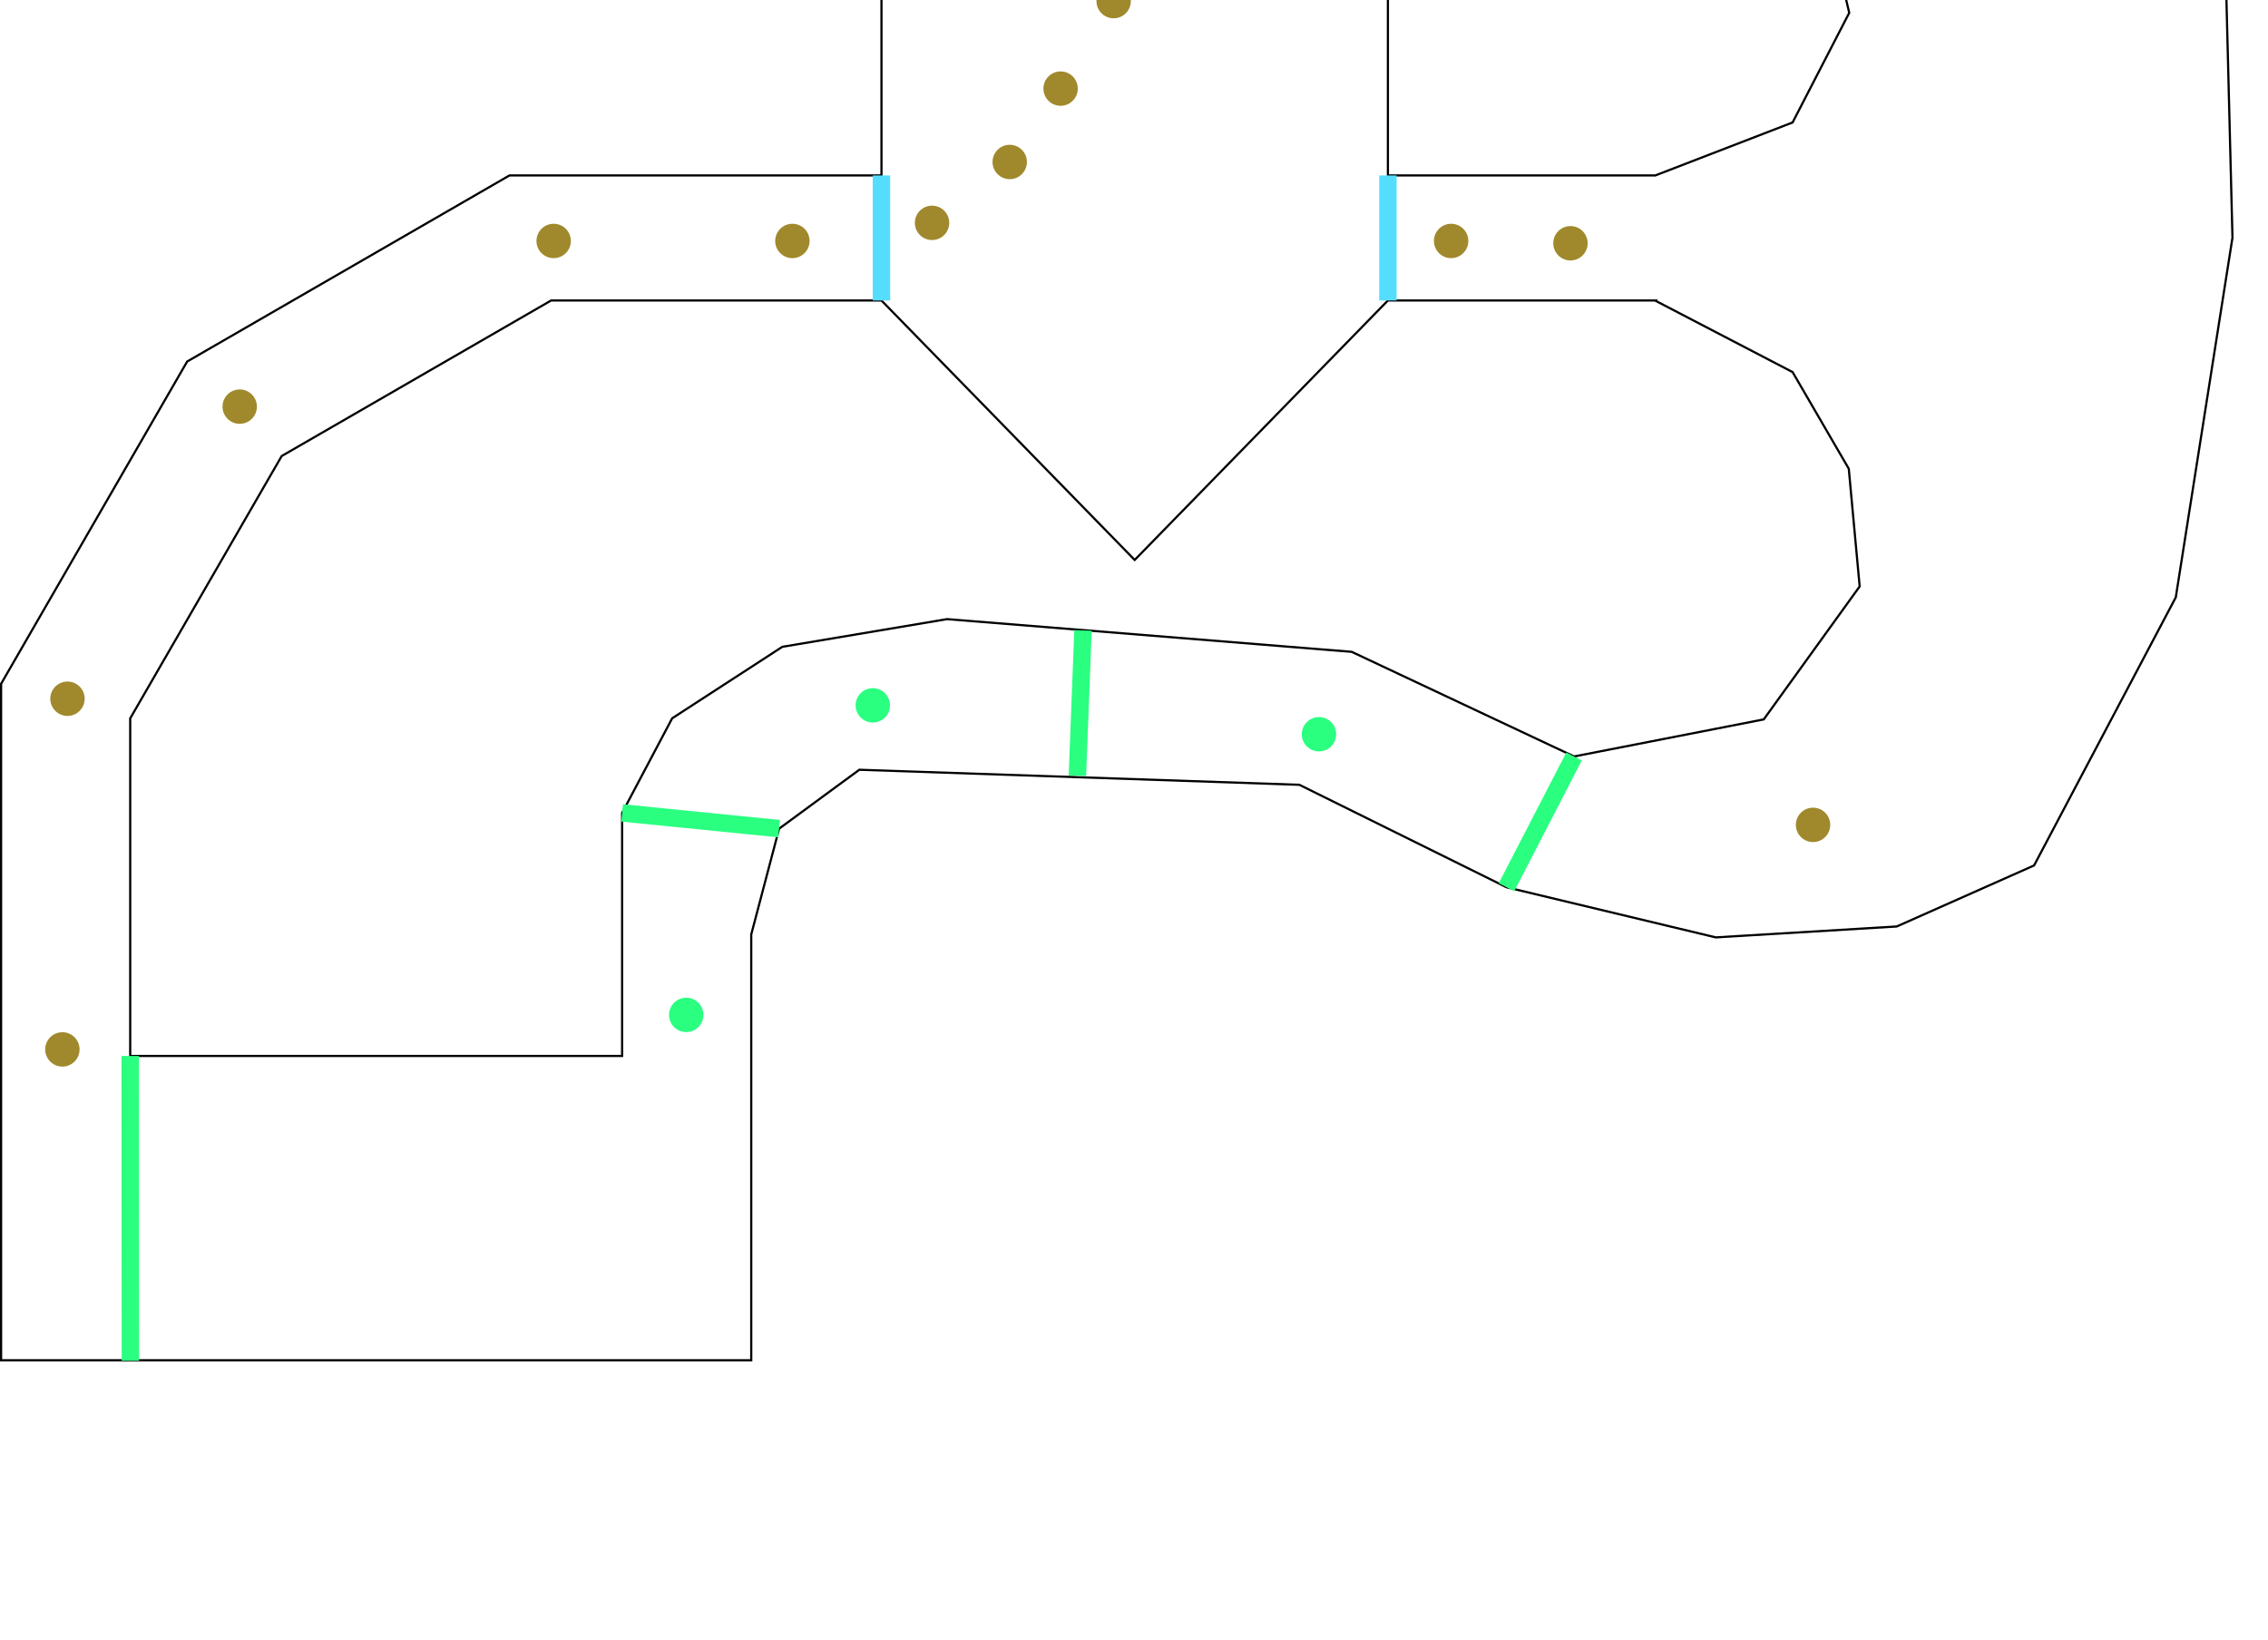
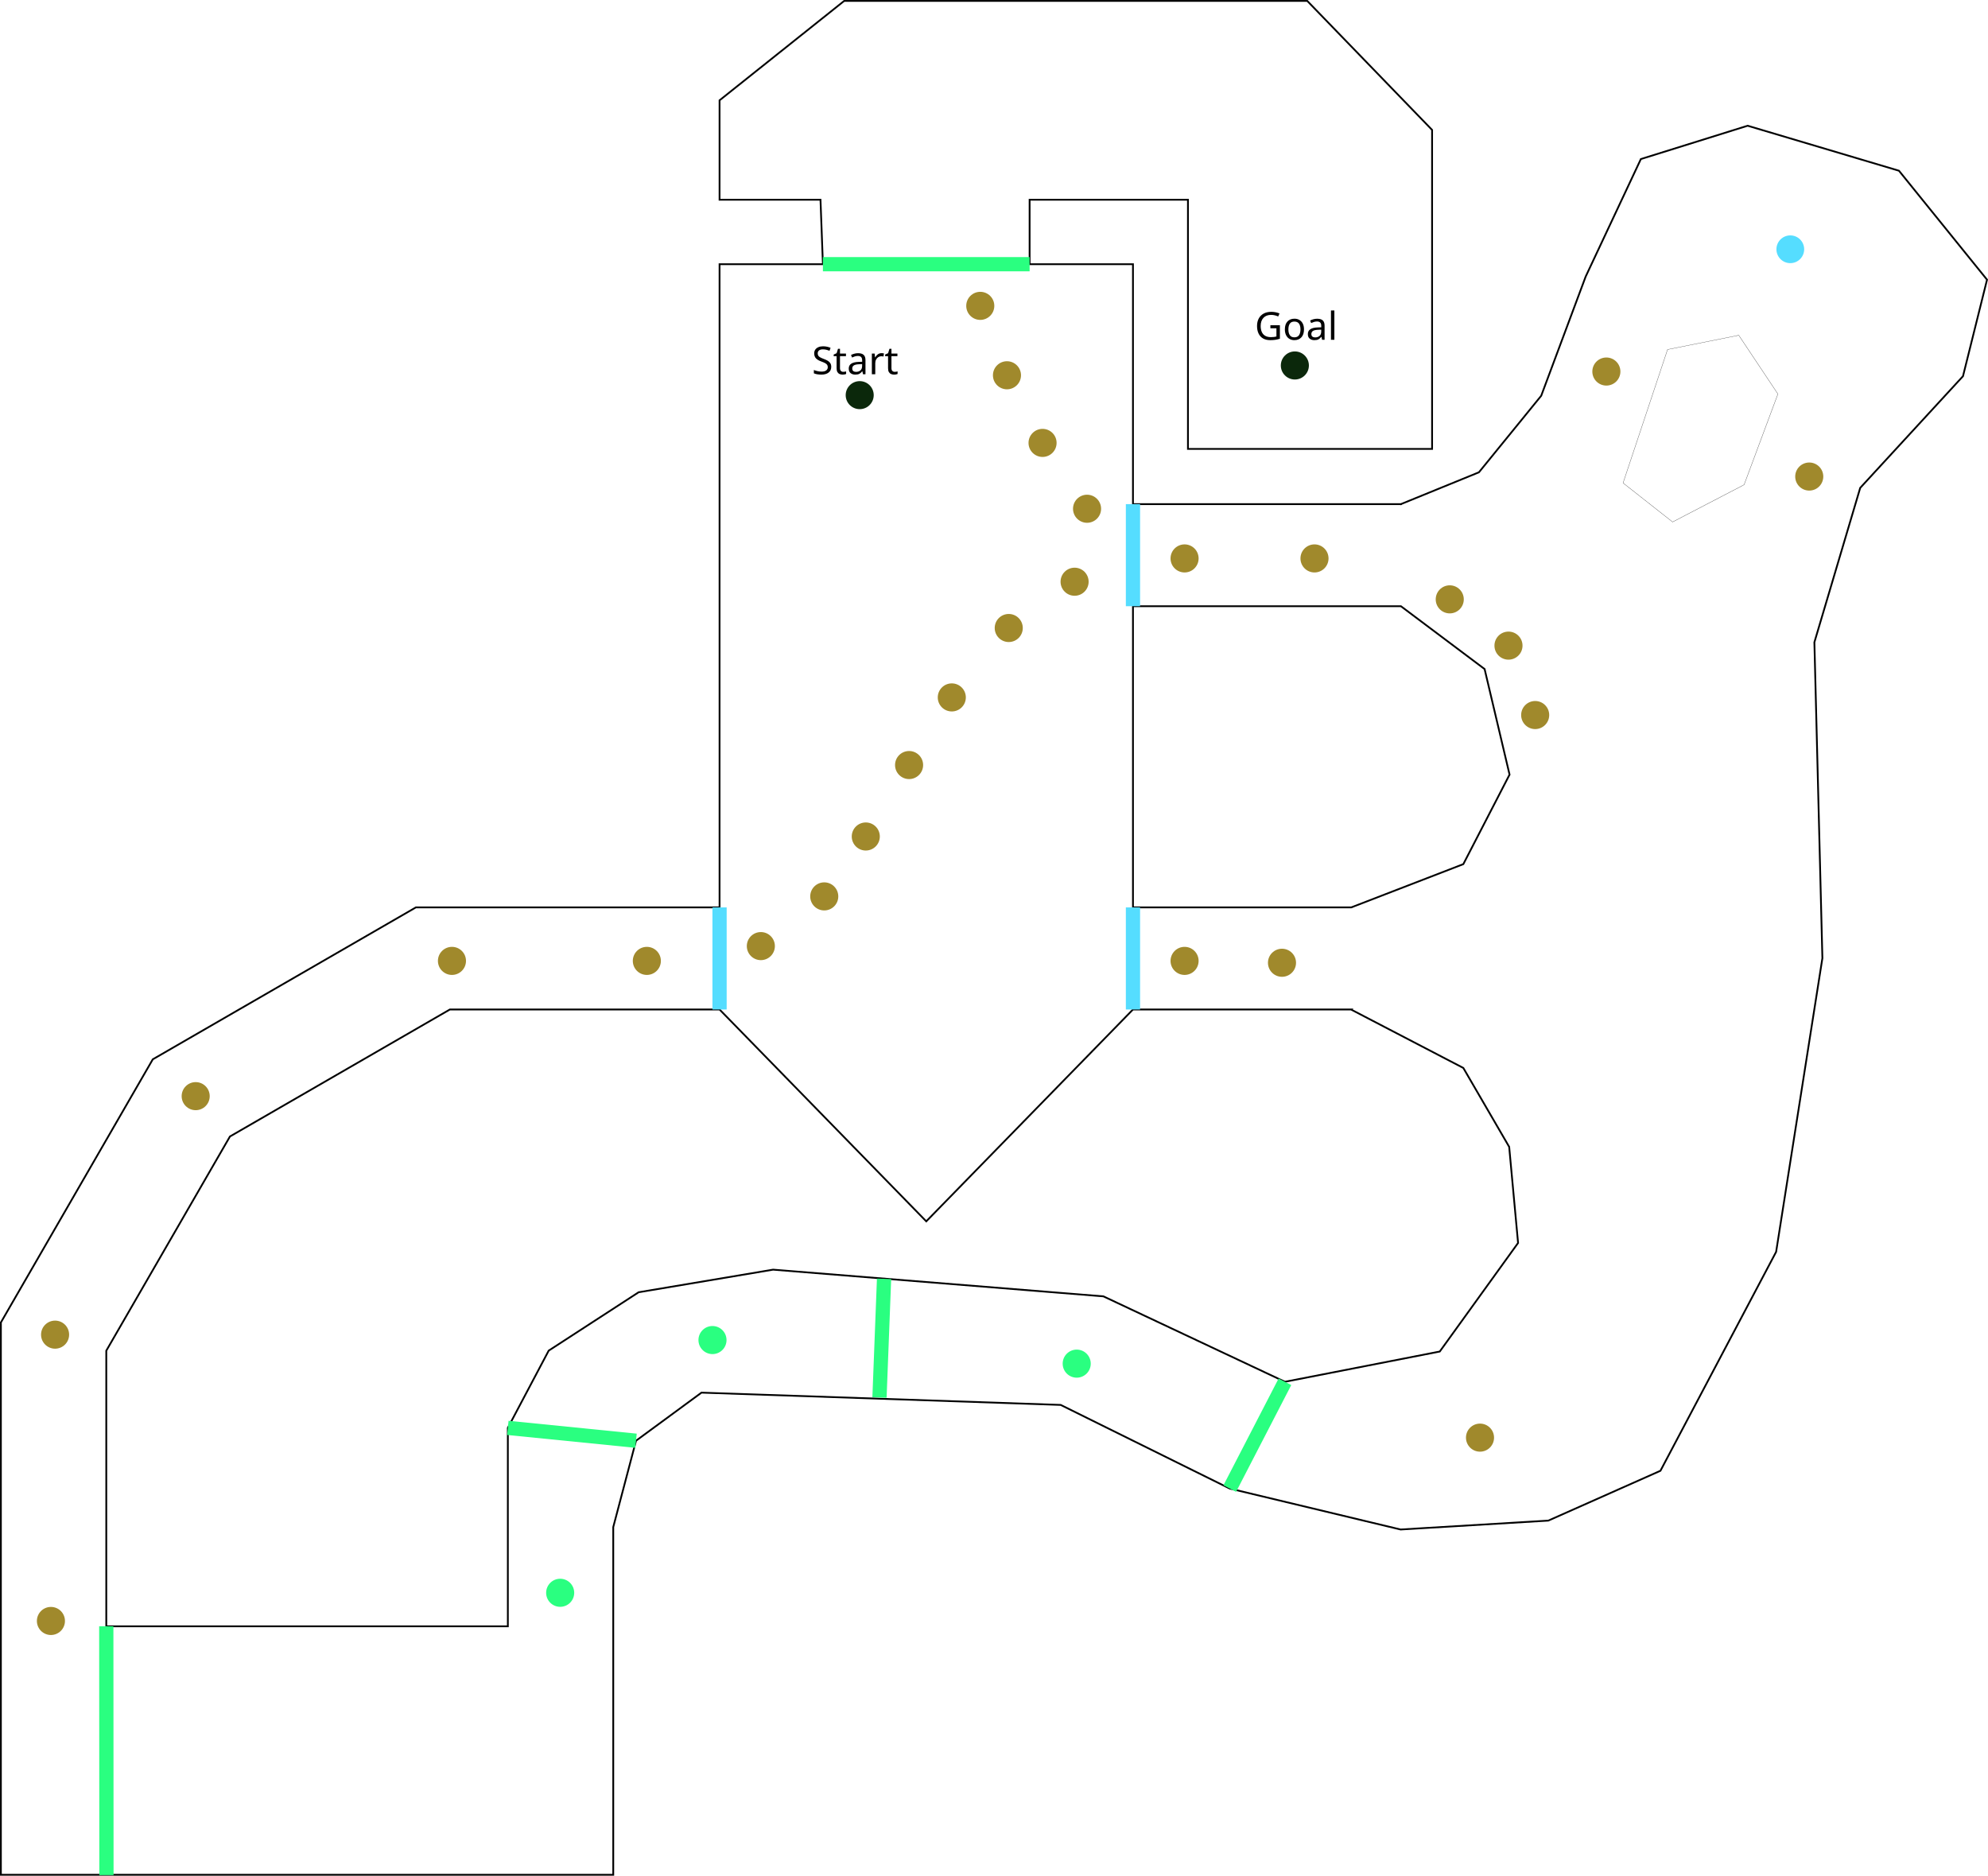
- <svg xmlns="http://www.w3.org/2000/svg" width="8322.367" height="6016.173" viewBox="0 0 2201.96 1591.779" version="1.1" id="svg8">
+ <svg xmlns="http://www.w3.org/2000/svg" id="svg8" version="1.1" viewBox="0 0 2364.428 2230.688" height="8430.946" width="8936.419">
  <defs id="defs2">
-     <marker orient="auto" refY="0" refX="0" id="Arrow1Lend" style="overflow:visible">
-       <path id="path1171" d="M 0,0 5,-5 -12.5,0 5,5 Z" style="fill:#000000;fill-opacity:1;fill-rule:evenodd;stroke:#000000;stroke-width:1pt;stroke-opacity:1" transform="matrix(-0.8,0,0,-0.8,-10,0)" />
+     <marker style="overflow:visible" id="Arrow1Lend" refX="0" refY="0" orient="auto">
+       <path transform="matrix(-0.8,0,0,-0.8,-10,0)" style="fill:#000000;fill-opacity:1;fill-rule:evenodd;stroke:#000000;stroke-width:1pt;stroke-opacity:1" d="M 0,0 5,-5 -12.5,0 5,5 Z" id="path1171" />
    </marker>
  </defs>
-   <g id="layer1" transform="translate(417.4562,1966.228)">
-     <path style="opacity:1;fill:none;fill-opacity:1;stroke:#000000;stroke-width:2.117;stroke-linecap:square;stroke-linejoin:miter;stroke-miterlimit:4;stroke-dasharray:none;stroke-dashoffset:0;stroke-opacity:1" d="m 930.038,-2154.053 h 318.688 l 99.529,74.729 29.679,125.529 -54.988,106.479 -133.305,51.446 H 930.038 Z m -428.034,789.004 -159.901,26.882 -106.961,69.421 -48.589,91.872 v 235.985 h -477.595 v -327.764 l 147.069,-254.759 261.577,-151.038 h 320.744 l 245.845,251.943 245.845,-251.943 h 259.661 l -0.118,0.118 133.364,69.403 54.533,93.831 10.583,114.3 -93.133,129.117 -184.15,35.983 -215.9,-101.6 z m 59.267,-1195.755 H 438.348 l -1.2e-4,764.936 H 77.169 l -312.909,180.678 -180.658,312.943 v 361.358 295.507 h 728.308 v -413.499 l 27.081,-102.713 77.859,-57.197 427.227,14.609 201.083,99.483 203.2,48.683 175.683,-10.583 133.35,-59.267 137.583,-260.35 55.033,-349.25 -9.525,-375.708 54.504,-183.621 122.237,-132.821 28.59,-114.772 -104.76,-129.589 -179.931,-53.503 -127.015,39.63 -65.617,139.7 -52.917,141.817 -74.083,91.017 -92.769,37.845 m 0,0 H 930.038 v -285.333 H 807.115 v -76.67 l 188.322,1e-4 v 296.349 H 1285.799 v -379.37 l -148.51,-153.458 H 586.613 l -148.265,118.24 v 118.24 h 120.05 l 2.872,76.67" id="rect877">
+   <g transform="translate(417.4562,2875.012)" id="layer1">
+     <path id="rect877" d="m 930.038,-2154.053 h 318.688 l 99.529,74.729 29.679,125.529 -54.988,106.479 -133.305,51.446 H 930.038 Z m -428.034,789.004 -159.901,26.882 -106.961,69.421 -48.589,91.872 v 235.985 h -477.595 v -327.764 l 147.069,-254.759 261.577,-151.038 h 320.744 l 245.845,251.943 245.845,-251.943 h 259.661 l -0.118,0.118 133.364,69.403 54.533,93.831 10.583,114.3 -93.133,129.117 -184.15,35.983 -215.9,-101.6 z m 59.267,-1195.755 H 438.348 l -1.2e-4,764.936 H 77.169 l -312.909,180.678 -180.658,312.943 v 361.358 295.507 h 728.308 v -413.499 l 27.081,-102.713 77.859,-57.197 427.227,14.609 201.083,99.483 203.2,48.683 175.683,-10.583 133.35,-59.267 137.583,-260.35 55.033,-349.25 -9.525,-375.708 54.504,-183.621 122.237,-132.821 28.59,-114.772 -104.76,-129.589 -179.931,-53.503 -127.015,39.63 -65.617,139.7 -52.917,141.817 -74.083,91.017 -92.769,37.845 m 0,0 H 930.038 v -285.333 H 807.115 v -76.67 l 188.322,1e-4 v 296.349 H 1285.799 v -379.37 l -148.51,-153.458 H 586.613 l -148.265,118.24 v 118.24 h 120.05 l 2.872,76.67" style="opacity:1;fill:none;fill-opacity:1;stroke:#000000;stroke-width:2.117;stroke-linecap:square;stroke-linejoin:miter;stroke-miterlimit:4;stroke-dasharray:none;stroke-dashoffset:0;stroke-opacity:1">
      </path>
-     <ellipse cy="-2578.563" cx="1711.835" id="circle892" style="opacity:1;fill:#55ddff;fill-opacity:1;stroke:none;stroke-width:0.265;stroke-linecap:square;stroke-linejoin:miter;stroke-miterlimit:4;stroke-dasharray:none;stroke-dashoffset:0;stroke-opacity:1" rx="16.503" ry="16.505">
+     <ellipse ry="16.505" rx="16.503" style="opacity:1;fill:#55ddff;fill-opacity:1;stroke:none;stroke-width:0.265;stroke-linecap:square;stroke-linejoin:miter;stroke-miterlimit:4;stroke-dasharray:none;stroke-dashoffset:0;stroke-opacity:1" id="circle892" cx="1711.835" cy="-2578.563">
      </ellipse>
-     <text id="text63" y="-2469.977" x="1075.231" style="font-style:normal;font-variant:normal;font-weight:normal;font-stretch:normal;font-size:45.861px;line-height:1.25;font-family:'Linux Libertine Mono O';-inkscape-font-specification:'Linux Libertine Mono O';letter-spacing:0px;word-spacing:0px;fill:#000000;fill-opacity:1;stroke:none;stroke-width:0.265" xml:space="preserve" transform="scale(0.9996115,1.000389)">
-       <tspan style="font-style:normal;font-variant:normal;font-weight:normal;font-stretch:normal;font-family:sans-serif;-inkscape-font-specification:sans-serif;stroke-width:0.265" y="-2469.977" x="1075.231" id="tspan61">Goal</tspan>
+     <text transform="scale(0.9996115,1.000389)" xml:space="preserve" style="font-style:normal;font-variant:normal;font-weight:normal;font-stretch:normal;font-size:45.861px;line-height:1.25;font-family:'Linux Libertine Mono O';-inkscape-font-specification:'Linux Libertine Mono O';letter-spacing:0px;word-spacing:0px;fill:#000000;fill-opacity:1;stroke:none;stroke-width:0.265" x="1075.231" y="-2469.977" id="text63">
+       <tspan id="tspan61" x="1075.231" y="-2469.977" style="font-style:normal;font-variant:normal;font-weight:normal;font-stretch:normal;font-family:sans-serif;-inkscape-font-specification:sans-serif;stroke-width:0.265">Goal</tspan>
    </text>
-     <text xml:space="preserve" style="font-style:normal;font-variant:normal;font-weight:normal;font-stretch:normal;font-size:45.861px;line-height:1.25;font-family:'Linux Libertine Mono O';-inkscape-font-specification:'Linux Libertine Mono O';letter-spacing:0px;word-spacing:0px;fill:#000000;fill-opacity:1;stroke:none;stroke-width:0.265" x="548.386" y="-2429.008" id="text59" transform="scale(0.9996115,1.000389)">
-       <tspan id="tspan57" x="548.386" y="-2429.008" style="font-style:normal;font-variant:normal;font-weight:normal;font-stretch:normal;font-family:sans-serif;-inkscape-font-specification:sans-serif;stroke-width:0.265">Start</tspan>
+     <text transform="scale(0.9996115,1.000389)" id="text59" y="-2429.008" x="548.386" style="font-style:normal;font-variant:normal;font-weight:normal;font-stretch:normal;font-size:45.861px;line-height:1.25;font-family:'Linux Libertine Mono O';-inkscape-font-specification:'Linux Libertine Mono O';letter-spacing:0px;word-spacing:0px;fill:#000000;fill-opacity:1;stroke:none;stroke-width:0.265" xml:space="preserve">
+       <tspan style="font-style:normal;font-variant:normal;font-weight:normal;font-stretch:normal;font-family:sans-serif;-inkscape-font-specification:sans-serif;stroke-width:0.265" y="-2429.008" x="548.386" id="tspan57">Start</tspan>
    </text>
-     <circle cy="-2405.078" cx="605.033" id="circle884" style="opacity:1;fill:#0b280b;fill-opacity:1;stroke:none;stroke-width:0.265;stroke-linecap:square;stroke-linejoin:miter;stroke-miterlimit:4;stroke-dasharray:none;stroke-dashoffset:0;stroke-opacity:1" r="16.669">
+     <circle r="16.669" style="opacity:1;fill:#0b280b;fill-opacity:1;stroke:none;stroke-width:0.265;stroke-linecap:square;stroke-linejoin:miter;stroke-miterlimit:4;stroke-dasharray:none;stroke-dashoffset:0;stroke-opacity:1" id="circle884" cx="605.033" cy="-2405.078">
      </circle>
-     <ellipse style="opacity:1;fill:#0b280b;fill-opacity:1;stroke:none;stroke-width:0.265;stroke-linecap:square;stroke-linejoin:miter;stroke-miterlimit:4;stroke-dasharray:none;stroke-dashoffset:0;stroke-opacity:1" id="circle902" cx="1122.581" cy="-2440.367" rx="16.693" ry="16.695">
+     <ellipse ry="16.695" rx="16.693" cy="-2440.367" cx="1122.581" id="circle902" style="opacity:1;fill:#0b280b;fill-opacity:1;stroke:none;stroke-width:0.265;stroke-linecap:square;stroke-linejoin:miter;stroke-miterlimit:4;stroke-dasharray:none;stroke-dashoffset:0;stroke-opacity:1">
      </ellipse>
-     <path id="path912" d="m 438.348,-1674.45 v -121.418" style="fill:none;fill-opacity:1;stroke:#55ddff;stroke-width:16.933;stroke-linecap:butt;stroke-linejoin:miter;stroke-miterlimit:4;stroke-dasharray:none;stroke-opacity:1">
+     <path style="fill:none;fill-opacity:1;stroke:#55ddff;stroke-width:16.933;stroke-linecap:butt;stroke-linejoin:miter;stroke-miterlimit:4;stroke-dasharray:none;stroke-opacity:1" d="m 438.348,-1674.45 v -121.418" id="path912">
      </path>
-     <path style="fill:none;fill-opacity:1;stroke:#55ddff;stroke-width:16.933;stroke-linecap:butt;stroke-linejoin:miter;stroke-miterlimit:4;stroke-dasharray:none;stroke-opacity:1" d="m 930.038,-2154.053 v -121.418" id="path862">
+     <path id="path862" d="m 930.038,-2154.053 v -121.418" style="fill:none;fill-opacity:1;stroke:#55ddff;stroke-width:16.933;stroke-linecap:butt;stroke-linejoin:miter;stroke-miterlimit:4;stroke-dasharray:none;stroke-opacity:1">
      </path>
-     <path id="path866" d="m 930.038,-1674.45 v -121.418" style="fill:none;fill-opacity:1;stroke:#55ddff;stroke-width:16.933;stroke-linecap:butt;stroke-linejoin:miter;stroke-miterlimit:4;stroke-dasharray:none;stroke-opacity:1">
+     <path style="fill:none;fill-opacity:1;stroke:#55ddff;stroke-width:16.933;stroke-linecap:butt;stroke-linejoin:miter;stroke-miterlimit:4;stroke-dasharray:none;stroke-opacity:1" d="m 930.038,-1674.45 v -121.418" id="path866">
      </path>
-     <ellipse cy="-1253.273" cx="863.129" id="circle871" style="opacity:1;fill:#2aff80;fill-opacity:1;stroke:none;stroke-width:0.265;stroke-linecap:square;stroke-linejoin:miter;stroke-miterlimit:4;stroke-dasharray:none;stroke-dashoffset:0;stroke-opacity:1" rx="16.693" ry="16.695">
+     <ellipse ry="16.695" rx="16.693" style="opacity:1;fill:#2aff80;fill-opacity:1;stroke:none;stroke-width:0.265;stroke-linecap:square;stroke-linejoin:miter;stroke-miterlimit:4;stroke-dasharray:none;stroke-dashoffset:0;stroke-opacity:1" id="circle871" cx="863.129" cy="-1253.273">
      </ellipse>
-     <ellipse style="opacity:1;fill:#a0892c;fill-opacity:1;stroke:none;stroke-width:0.265;stroke-linecap:square;stroke-linejoin:miter;stroke-miterlimit:4;stroke-dasharray:none;stroke-dashoffset:0;stroke-opacity:1" id="0-9-3" cx="991.42" cy="-1732.254" rx="16.693" ry="16.695">
+     <ellipse ry="16.695" rx="16.693" cy="-1732.254" cx="991.42" id="0-9-3" style="opacity:1;fill:#a0892c;fill-opacity:1;stroke:none;stroke-width:0.265;stroke-linecap:square;stroke-linejoin:miter;stroke-miterlimit:4;stroke-dasharray:none;stroke-dashoffset:0;stroke-opacity:1">
      </ellipse>
-     <ellipse cy="-1730.018" cx="1107.283" id="circle1200" style="opacity:1;fill:#a0892c;fill-opacity:1;stroke:none;stroke-width:0.265;stroke-linecap:square;stroke-linejoin:miter;stroke-miterlimit:4;stroke-dasharray:none;stroke-dashoffset:0;stroke-opacity:1" rx="16.693" ry="16.695">
+     <ellipse ry="16.695" rx="16.693" style="opacity:1;fill:#a0892c;fill-opacity:1;stroke:none;stroke-width:0.265;stroke-linecap:square;stroke-linejoin:miter;stroke-miterlimit:4;stroke-dasharray:none;stroke-dashoffset:0;stroke-opacity:1" id="circle1200" cx="1107.283" cy="-1730.018">
      </ellipse>
-     <ellipse style="opacity:1;fill:#a0892c;fill-opacity:1;stroke:none;stroke-width:0.265;stroke-linecap:square;stroke-linejoin:miter;stroke-miterlimit:4;stroke-dasharray:none;stroke-dashoffset:0;stroke-opacity:1" id="circle1204" cx="991.42" cy="-2210.9" rx="16.693" ry="16.695">
+     <ellipse ry="16.695" rx="16.693" cy="-2210.9" cx="991.42" id="circle1204" style="opacity:1;fill:#a0892c;fill-opacity:1;stroke:none;stroke-width:0.265;stroke-linecap:square;stroke-linejoin:miter;stroke-miterlimit:4;stroke-dasharray:none;stroke-dashoffset:0;stroke-opacity:1">
      </ellipse>
-     <ellipse cy="-2210.9" cx="1145.943" id="circle1208" style="opacity:1;fill:#a0892c;fill-opacity:1;stroke:none;stroke-width:0.265;stroke-linecap:square;stroke-linejoin:miter;stroke-miterlimit:4;stroke-dasharray:none;stroke-dashoffset:0;stroke-opacity:1" rx="16.693" ry="16.695">
+     <ellipse ry="16.695" rx="16.693" style="opacity:1;fill:#a0892c;fill-opacity:1;stroke:none;stroke-width:0.265;stroke-linecap:square;stroke-linejoin:miter;stroke-miterlimit:4;stroke-dasharray:none;stroke-dashoffset:0;stroke-opacity:1" id="circle1208" cx="1145.943" cy="-2210.9">
      </ellipse>
-     <ellipse cy="-1732.254" cx="351.866" id="circle1212" style="opacity:1;fill:#a0892c;fill-opacity:1;stroke:none;stroke-width:0.265;stroke-linecap:square;stroke-linejoin:miter;stroke-miterlimit:4;stroke-dasharray:none;stroke-dashoffset:0;stroke-opacity:1" rx="16.693" ry="16.695">
+     <ellipse ry="16.695" rx="16.693" style="opacity:1;fill:#a0892c;fill-opacity:1;stroke:none;stroke-width:0.265;stroke-linecap:square;stroke-linejoin:miter;stroke-miterlimit:4;stroke-dasharray:none;stroke-dashoffset:0;stroke-opacity:1" id="circle1212" cx="351.866" cy="-1732.254">
      </ellipse>
-     <ellipse style="opacity:1;fill:#a0892c;fill-opacity:1;stroke:none;stroke-width:0.265;stroke-linecap:square;stroke-linejoin:miter;stroke-miterlimit:4;stroke-dasharray:none;stroke-dashoffset:0;stroke-opacity:1" id="circle1216" cx="120.081" cy="-1732.254" rx="16.693" ry="16.695">
+     <ellipse ry="16.695" rx="16.693" cy="-1732.254" cx="120.081" id="circle1216" style="opacity:1;fill:#a0892c;fill-opacity:1;stroke:none;stroke-width:0.265;stroke-linecap:square;stroke-linejoin:miter;stroke-miterlimit:4;stroke-dasharray:none;stroke-dashoffset:0;stroke-opacity:1">
      </ellipse>
-     <ellipse cy="-1880.195" cx="612.265" id="circle1220" style="opacity:1;fill:#a0892c;fill-opacity:1;stroke:none;stroke-width:0.265;stroke-linecap:square;stroke-linejoin:miter;stroke-miterlimit:4;stroke-dasharray:none;stroke-dashoffset:0;stroke-opacity:1" rx="16.693" ry="16.695">
+     <ellipse ry="16.695" rx="16.693" style="opacity:1;fill:#a0892c;fill-opacity:1;stroke:none;stroke-width:0.265;stroke-linecap:square;stroke-linejoin:miter;stroke-miterlimit:4;stroke-dasharray:none;stroke-dashoffset:0;stroke-opacity:1" id="circle1220" cx="612.265" cy="-1880.195">
      </ellipse>
-     <ellipse style="opacity:1;fill:#a0892c;fill-opacity:1;stroke:none;stroke-width:0.265;stroke-linecap:square;stroke-linejoin:miter;stroke-miterlimit:4;stroke-dasharray:none;stroke-dashoffset:0;stroke-opacity:1" id="circle1224" cx="487.457" cy="-1749.841" rx="16.693" ry="16.695">
+     <ellipse ry="16.695" rx="16.693" cy="-1749.841" cx="487.457" id="circle1224" style="opacity:1;fill:#a0892c;fill-opacity:1;stroke:none;stroke-width:0.265;stroke-linecap:square;stroke-linejoin:miter;stroke-miterlimit:4;stroke-dasharray:none;stroke-dashoffset:0;stroke-opacity:1">
      </ellipse>
-     <ellipse cy="-1965.165" cx="663.766" id="circle1236" style="opacity:1;fill:#a0892c;fill-opacity:1;stroke:none;stroke-width:0.265;stroke-linecap:square;stroke-linejoin:miter;stroke-miterlimit:4;stroke-dasharray:none;stroke-dashoffset:0;stroke-opacity:1" rx="16.693" ry="16.695">
+     <ellipse ry="16.695" rx="16.693" style="opacity:1;fill:#a0892c;fill-opacity:1;stroke:none;stroke-width:0.265;stroke-linecap:square;stroke-linejoin:miter;stroke-miterlimit:4;stroke-dasharray:none;stroke-dashoffset:0;stroke-opacity:1" id="circle1236" cx="663.766" cy="-1965.165">
      </ellipse>
-     <ellipse cy="-1808.954" cx="562.867" id="circle1244" style="opacity:1;fill:#a0892c;fill-opacity:1;stroke:none;stroke-width:0.265;stroke-linecap:square;stroke-linejoin:miter;stroke-miterlimit:4;stroke-dasharray:none;stroke-dashoffset:0;stroke-opacity:1" rx="16.693" ry="16.695">
+     <ellipse ry="16.695" rx="16.693" style="opacity:1;fill:#a0892c;fill-opacity:1;stroke:none;stroke-width:0.265;stroke-linecap:square;stroke-linejoin:miter;stroke-miterlimit:4;stroke-dasharray:none;stroke-dashoffset:0;stroke-opacity:1" id="circle1244" cx="562.867" cy="-1808.954">
      </ellipse>
-     <path id="path1315" d="m -290.849,-644.99 -0.193,-295.899" style="fill:none;fill-opacity:1;stroke:#2aff80;stroke-width:16.933;stroke-linecap:butt;stroke-linejoin:miter;stroke-miterlimit:4;stroke-dasharray:none;stroke-opacity:1">
+     <path style="fill:none;fill-opacity:1;stroke:#2aff80;stroke-width:16.933;stroke-linecap:butt;stroke-linejoin:miter;stroke-miterlimit:4;stroke-dasharray:none;stroke-opacity:1" d="m -290.849,-644.99 -0.193,-295.899" id="path1315">
      </path>
-     <path style="fill:none;fill-opacity:1;stroke:#2aff80;stroke-width:16.933;stroke-linecap:butt;stroke-linejoin:miter;stroke-miterlimit:4;stroke-dasharray:none;stroke-opacity:1" d="m 1110.777,-1231.699 -65.617,127" id="path1333">
+     <path id="path1333" d="m 1110.777,-1231.699 -65.617,127" style="fill:none;fill-opacity:1;stroke:#2aff80;stroke-width:16.933;stroke-linecap:butt;stroke-linejoin:miter;stroke-miterlimit:4;stroke-dasharray:none;stroke-opacity:1">
      </path>
-     <path id="path895" d="M 561.27,-2560.804 H 807.115" style="fill:none;fill-opacity:1;stroke:#2aff80;stroke-width:16.933;stroke-linecap:butt;stroke-linejoin:miter;stroke-miterlimit:4;stroke-dasharray:none;stroke-opacity:1">
+     <path style="fill:none;fill-opacity:1;stroke:#2aff80;stroke-width:16.933;stroke-linecap:butt;stroke-linejoin:miter;stroke-miterlimit:4;stroke-dasharray:none;stroke-opacity:1" d="M 561.27,-2560.804 H 807.115" id="path895">
      </path>
-     <path style="fill:none;stroke:#000000;stroke-width:0.265px;stroke-linecap:butt;stroke-linejoin:miter;stroke-opacity:1" d="m 1565.861,-2459.366 84.667,-16.933 46.567,69.85 -40.217,107.95 -85.043,44.237 -58.891,-46.354 z" id="path899">
+     <path id="path899" d="m 1565.861,-2459.366 84.667,-16.933 46.567,69.85 -40.217,107.95 -85.043,44.237 -58.891,-46.354 z" style="fill:none;stroke:#000000;stroke-width:0.265px;stroke-linecap:butt;stroke-linejoin:miter;stroke-opacity:1">
      </path>
-     <ellipse ry="16.695" rx="16.693" style="opacity:1;fill:#2aff80;fill-opacity:1;stroke:none;stroke-width:0.265;stroke-linecap:square;stroke-linejoin:miter;stroke-miterlimit:4;stroke-dasharray:none;stroke-dashoffset:0;stroke-opacity:1" id="ellipse903" cx="248.79" cy="-980.754">
+     <ellipse cy="-980.754" cx="248.79" id="ellipse903" style="opacity:1;fill:#2aff80;fill-opacity:1;stroke:none;stroke-width:0.265;stroke-linecap:square;stroke-linejoin:miter;stroke-miterlimit:4;stroke-dasharray:none;stroke-dashoffset:0;stroke-opacity:1" rx="16.693" ry="16.695">
      </ellipse>
-     <ellipse ry="16.695" rx="16.693" style="opacity:1;fill:#2aff80;fill-opacity:1;stroke:none;stroke-width:0.265;stroke-linecap:square;stroke-linejoin:miter;stroke-miterlimit:4;stroke-dasharray:none;stroke-dashoffset:0;stroke-opacity:1" id="ellipse907" cx="429.939" cy="-1281.321">
+     <ellipse cy="-1281.321" cx="429.939" id="ellipse907" style="opacity:1;fill:#2aff80;fill-opacity:1;stroke:none;stroke-width:0.265;stroke-linecap:square;stroke-linejoin:miter;stroke-miterlimit:4;stroke-dasharray:none;stroke-dashoffset:0;stroke-opacity:1" rx="16.693" ry="16.695">
      </ellipse>
-     <path id="path911" d="M 338.991,-1161.595 186.553,-1176.875" style="fill:none;fill-opacity:1;stroke:#2aff80;stroke-width:16.933;stroke-linecap:butt;stroke-linejoin:miter;stroke-miterlimit:4;stroke-dasharray:none;stroke-opacity:1">
+     <path style="fill:none;fill-opacity:1;stroke:#2aff80;stroke-width:16.933;stroke-linecap:butt;stroke-linejoin:miter;stroke-miterlimit:4;stroke-dasharray:none;stroke-opacity:1" d="M 338.991,-1161.595 186.553,-1176.875" id="path911">
      </path>
-     <path style="fill:none;fill-opacity:1;stroke:#2aff80;stroke-width:16.933;stroke-linecap:butt;stroke-linejoin:miter;stroke-miterlimit:4;stroke-dasharray:none;stroke-opacity:1" d="m 628.567,-1213.013 5.427,-141.094" id="path915">
+     <path id="path915" d="m 628.567,-1213.013 5.427,-141.094" style="fill:none;fill-opacity:1;stroke:#2aff80;stroke-width:16.933;stroke-linecap:butt;stroke-linejoin:miter;stroke-miterlimit:4;stroke-dasharray:none;stroke-opacity:1">
      </path>
-     <ellipse ry="16.695" rx="16.693" style="opacity:1;fill:#a0892c;fill-opacity:1;stroke:none;stroke-width:0.265;stroke-linecap:square;stroke-linejoin:miter;stroke-miterlimit:4;stroke-dasharray:none;stroke-dashoffset:0;stroke-opacity:1" id="ellipse884" cx="714.566" cy="-2045.598">
+     <ellipse cy="-2045.598" cx="714.566" id="ellipse884" style="opacity:1;fill:#a0892c;fill-opacity:1;stroke:none;stroke-width:0.265;stroke-linecap:square;stroke-linejoin:miter;stroke-miterlimit:4;stroke-dasharray:none;stroke-dashoffset:0;stroke-opacity:1" rx="16.693" ry="16.695">
      </ellipse>
-     <ellipse cy="-2128.148" cx="782.299" id="ellipse889" style="opacity:1;fill:#a0892c;fill-opacity:1;stroke:none;stroke-width:0.265;stroke-linecap:square;stroke-linejoin:miter;stroke-miterlimit:4;stroke-dasharray:none;stroke-dashoffset:0;stroke-opacity:1" rx="16.693" ry="16.695">
+     <ellipse ry="16.695" rx="16.693" style="opacity:1;fill:#a0892c;fill-opacity:1;stroke:none;stroke-width:0.265;stroke-linecap:square;stroke-linejoin:miter;stroke-miterlimit:4;stroke-dasharray:none;stroke-dashoffset:0;stroke-opacity:1" id="ellipse889" cx="782.299" cy="-2128.148">
      </ellipse>
-     <ellipse ry="16.695" rx="16.693" style="opacity:1;fill:#a0892c;fill-opacity:1;stroke:none;stroke-width:0.265;stroke-linecap:square;stroke-linejoin:miter;stroke-miterlimit:4;stroke-dasharray:none;stroke-dashoffset:0;stroke-opacity:1" id="ellipse893" cx="860.616" cy="-2183.181">
+     <ellipse cy="-2183.181" cx="860.616" id="ellipse893" style="opacity:1;fill:#a0892c;fill-opacity:1;stroke:none;stroke-width:0.265;stroke-linecap:square;stroke-linejoin:miter;stroke-miterlimit:4;stroke-dasharray:none;stroke-dashoffset:0;stroke-opacity:1" rx="16.693" ry="16.695">
      </ellipse>
-     <ellipse ry="16.695" rx="16.693" style="opacity:1;fill:#a0892c;fill-opacity:1;stroke:none;stroke-width:0.265;stroke-linecap:square;stroke-linejoin:miter;stroke-miterlimit:4;stroke-dasharray:none;stroke-dashoffset:0;stroke-opacity:1" id="ellipse897" cx="1734.376" cy="-2308.267">
+     <ellipse cy="-2308.267" cx="1734.376" id="ellipse897" style="opacity:1;fill:#a0892c;fill-opacity:1;stroke:none;stroke-width:0.265;stroke-linecap:square;stroke-linejoin:miter;stroke-miterlimit:4;stroke-dasharray:none;stroke-dashoffset:0;stroke-opacity:1" rx="16.693" ry="16.695">
      </ellipse>
-     <ellipse cy="-2433.15" cx="1493.076" id="ellipse901" style="opacity:1;fill:#a0892c;fill-opacity:1;stroke:none;stroke-width:0.265;stroke-linecap:square;stroke-linejoin:miter;stroke-miterlimit:4;stroke-dasharray:none;stroke-dashoffset:0;stroke-opacity:1" rx="16.693" ry="16.695">
+     <ellipse ry="16.695" rx="16.693" style="opacity:1;fill:#a0892c;fill-opacity:1;stroke:none;stroke-width:0.265;stroke-linecap:square;stroke-linejoin:miter;stroke-miterlimit:4;stroke-dasharray:none;stroke-dashoffset:0;stroke-opacity:1" id="ellipse901" cx="1493.076" cy="-2433.15">
      </ellipse>
-     <ellipse ry="16.695" rx="16.693" style="opacity:1;fill:#a0892c;fill-opacity:1;stroke:none;stroke-width:0.265;stroke-linecap:square;stroke-linejoin:miter;stroke-miterlimit:4;stroke-dasharray:none;stroke-dashoffset:0;stroke-opacity:1" id="ellipse909" cx="1342.793" cy="-1165.267">
+     <ellipse cy="-1165.267" cx="1342.793" id="ellipse909" style="opacity:1;fill:#a0892c;fill-opacity:1;stroke:none;stroke-width:0.265;stroke-linecap:square;stroke-linejoin:miter;stroke-miterlimit:4;stroke-dasharray:none;stroke-dashoffset:0;stroke-opacity:1" rx="16.693" ry="16.695">
      </ellipse>
-     <ellipse cy="-947.25" cx="-356.89" id="ellipse913" style="opacity:1;fill:#a0892c;fill-opacity:1;stroke:none;stroke-width:0.265;stroke-linecap:square;stroke-linejoin:miter;stroke-miterlimit:4;stroke-dasharray:none;stroke-dashoffset:0;stroke-opacity:1" rx="16.693" ry="16.695">
+     <ellipse ry="16.695" rx="16.693" style="opacity:1;fill:#a0892c;fill-opacity:1;stroke:none;stroke-width:0.265;stroke-linecap:square;stroke-linejoin:miter;stroke-miterlimit:4;stroke-dasharray:none;stroke-dashoffset:0;stroke-opacity:1" id="ellipse913" cx="-356.89" cy="-947.25">
      </ellipse>
-     <ellipse ry="16.695" rx="16.693" cy="-1571.387" cx="-184.719" id="ellipse917" style="opacity:1;fill:#a0892c;fill-opacity:1;stroke:none;stroke-width:0.265;stroke-linecap:square;stroke-linejoin:miter;stroke-miterlimit:4;stroke-dasharray:none;stroke-dashoffset:0;stroke-opacity:1">
+     <ellipse style="opacity:1;fill:#a0892c;fill-opacity:1;stroke:none;stroke-width:0.265;stroke-linecap:square;stroke-linejoin:miter;stroke-miterlimit:4;stroke-dasharray:none;stroke-dashoffset:0;stroke-opacity:1" id="ellipse917" cx="-184.719" cy="-1571.387" rx="16.693" ry="16.695">
      </ellipse>
-     <ellipse style="opacity:1;fill:#a0892c;fill-opacity:1;stroke:none;stroke-width:0.265;stroke-linecap:square;stroke-linejoin:miter;stroke-miterlimit:4;stroke-dasharray:none;stroke-dashoffset:0;stroke-opacity:1" id="ellipse921" cx="-351.936" cy="-1287.754" rx="16.693" ry="16.695">
+     <ellipse ry="16.695" rx="16.693" cy="-1287.754" cx="-351.936" id="ellipse921" style="opacity:1;fill:#a0892c;fill-opacity:1;stroke:none;stroke-width:0.265;stroke-linecap:square;stroke-linejoin:miter;stroke-miterlimit:4;stroke-dasharray:none;stroke-dashoffset:0;stroke-opacity:1">
      </ellipse>
-     <ellipse cy="-2511.265" cx="748.432" id="ellipse925" style="opacity:1;fill:#a0892c;fill-opacity:1;stroke:none;stroke-width:0.265;stroke-linecap:square;stroke-linejoin:miter;stroke-miterlimit:4;stroke-dasharray:none;stroke-dashoffset:0;stroke-opacity:1" rx="16.693" ry="16.695">
+     <ellipse ry="16.695" rx="16.693" style="opacity:1;fill:#a0892c;fill-opacity:1;stroke:none;stroke-width:0.265;stroke-linecap:square;stroke-linejoin:miter;stroke-miterlimit:4;stroke-dasharray:none;stroke-dashoffset:0;stroke-opacity:1" id="ellipse925" cx="748.432" cy="-2511.265">
      </ellipse>
-     <ellipse cy="-2269.965" cx="875.432" id="ellipse933" style="opacity:1;fill:#a0892c;fill-opacity:1;stroke:none;stroke-width:0.265;stroke-linecap:square;stroke-linejoin:miter;stroke-miterlimit:4;stroke-dasharray:none;stroke-dashoffset:0;stroke-opacity:1" rx="16.693" ry="16.695">
+     <ellipse ry="16.695" rx="16.693" style="opacity:1;fill:#a0892c;fill-opacity:1;stroke:none;stroke-width:0.265;stroke-linecap:square;stroke-linejoin:miter;stroke-miterlimit:4;stroke-dasharray:none;stroke-dashoffset:0;stroke-opacity:1" id="ellipse933" cx="875.432" cy="-2269.965">
      </ellipse>
-     <ellipse ry="16.695" rx="16.693" style="opacity:1;fill:#a0892c;fill-opacity:1;stroke:none;stroke-width:0.265;stroke-linecap:square;stroke-linejoin:miter;stroke-miterlimit:4;stroke-dasharray:none;stroke-dashoffset:0;stroke-opacity:1" id="ellipse937" cx="822.516" cy="-2348.282">
+     <ellipse cy="-2348.282" cx="822.516" id="ellipse937" style="opacity:1;fill:#a0892c;fill-opacity:1;stroke:none;stroke-width:0.265;stroke-linecap:square;stroke-linejoin:miter;stroke-miterlimit:4;stroke-dasharray:none;stroke-dashoffset:0;stroke-opacity:1" rx="16.693" ry="16.695">
      </ellipse>
-     <ellipse cy="-2428.715" cx="780.182" id="ellipse941" style="opacity:1;fill:#a0892c;fill-opacity:1;stroke:none;stroke-width:0.265;stroke-linecap:square;stroke-linejoin:miter;stroke-miterlimit:4;stroke-dasharray:none;stroke-dashoffset:0;stroke-opacity:1" rx="16.693" ry="16.695">
+     <ellipse ry="16.695" rx="16.693" style="opacity:1;fill:#a0892c;fill-opacity:1;stroke:none;stroke-width:0.265;stroke-linecap:square;stroke-linejoin:miter;stroke-miterlimit:4;stroke-dasharray:none;stroke-dashoffset:0;stroke-opacity:1" id="ellipse941" cx="780.182" cy="-2428.715">
      </ellipse>
-     <ellipse ry="16.695" rx="16.693" style="opacity:1;fill:#a0892c;fill-opacity:1;stroke:none;stroke-width:0.265;stroke-linecap:square;stroke-linejoin:miter;stroke-miterlimit:4;stroke-dasharray:none;stroke-dashoffset:0;stroke-opacity:1" id="ellipse945" cx="1408.409" cy="-2024.633">
+     <ellipse cy="-2024.633" cx="1408.409" id="ellipse945" style="opacity:1;fill:#a0892c;fill-opacity:1;stroke:none;stroke-width:0.265;stroke-linecap:square;stroke-linejoin:miter;stroke-miterlimit:4;stroke-dasharray:none;stroke-dashoffset:0;stroke-opacity:1" rx="16.693" ry="16.695">
      </ellipse>
-     <ellipse cy="-2107.183" cx="1376.659" id="ellipse949" style="opacity:1;fill:#a0892c;fill-opacity:1;stroke:none;stroke-width:0.265;stroke-linecap:square;stroke-linejoin:miter;stroke-miterlimit:4;stroke-dasharray:none;stroke-dashoffset:0;stroke-opacity:1" rx="16.693" ry="16.695">
+     <ellipse ry="16.695" rx="16.693" style="opacity:1;fill:#a0892c;fill-opacity:1;stroke:none;stroke-width:0.265;stroke-linecap:square;stroke-linejoin:miter;stroke-miterlimit:4;stroke-dasharray:none;stroke-dashoffset:0;stroke-opacity:1" id="ellipse949" cx="1376.659" cy="-2107.183">
      </ellipse>
-     <ellipse ry="16.695" rx="16.693" style="opacity:1;fill:#a0892c;fill-opacity:1;stroke:none;stroke-width:0.265;stroke-linecap:square;stroke-linejoin:miter;stroke-miterlimit:4;stroke-dasharray:none;stroke-dashoffset:0;stroke-opacity:1" id="ellipse953" cx="1306.809" cy="-2162.217">
+     <ellipse cy="-2162.217" cx="1306.809" id="ellipse953" style="opacity:1;fill:#a0892c;fill-opacity:1;stroke:none;stroke-width:0.265;stroke-linecap:square;stroke-linejoin:miter;stroke-miterlimit:4;stroke-dasharray:none;stroke-dashoffset:0;stroke-opacity:1" rx="16.693" ry="16.695">
      </ellipse>
  </g>
</svg>
